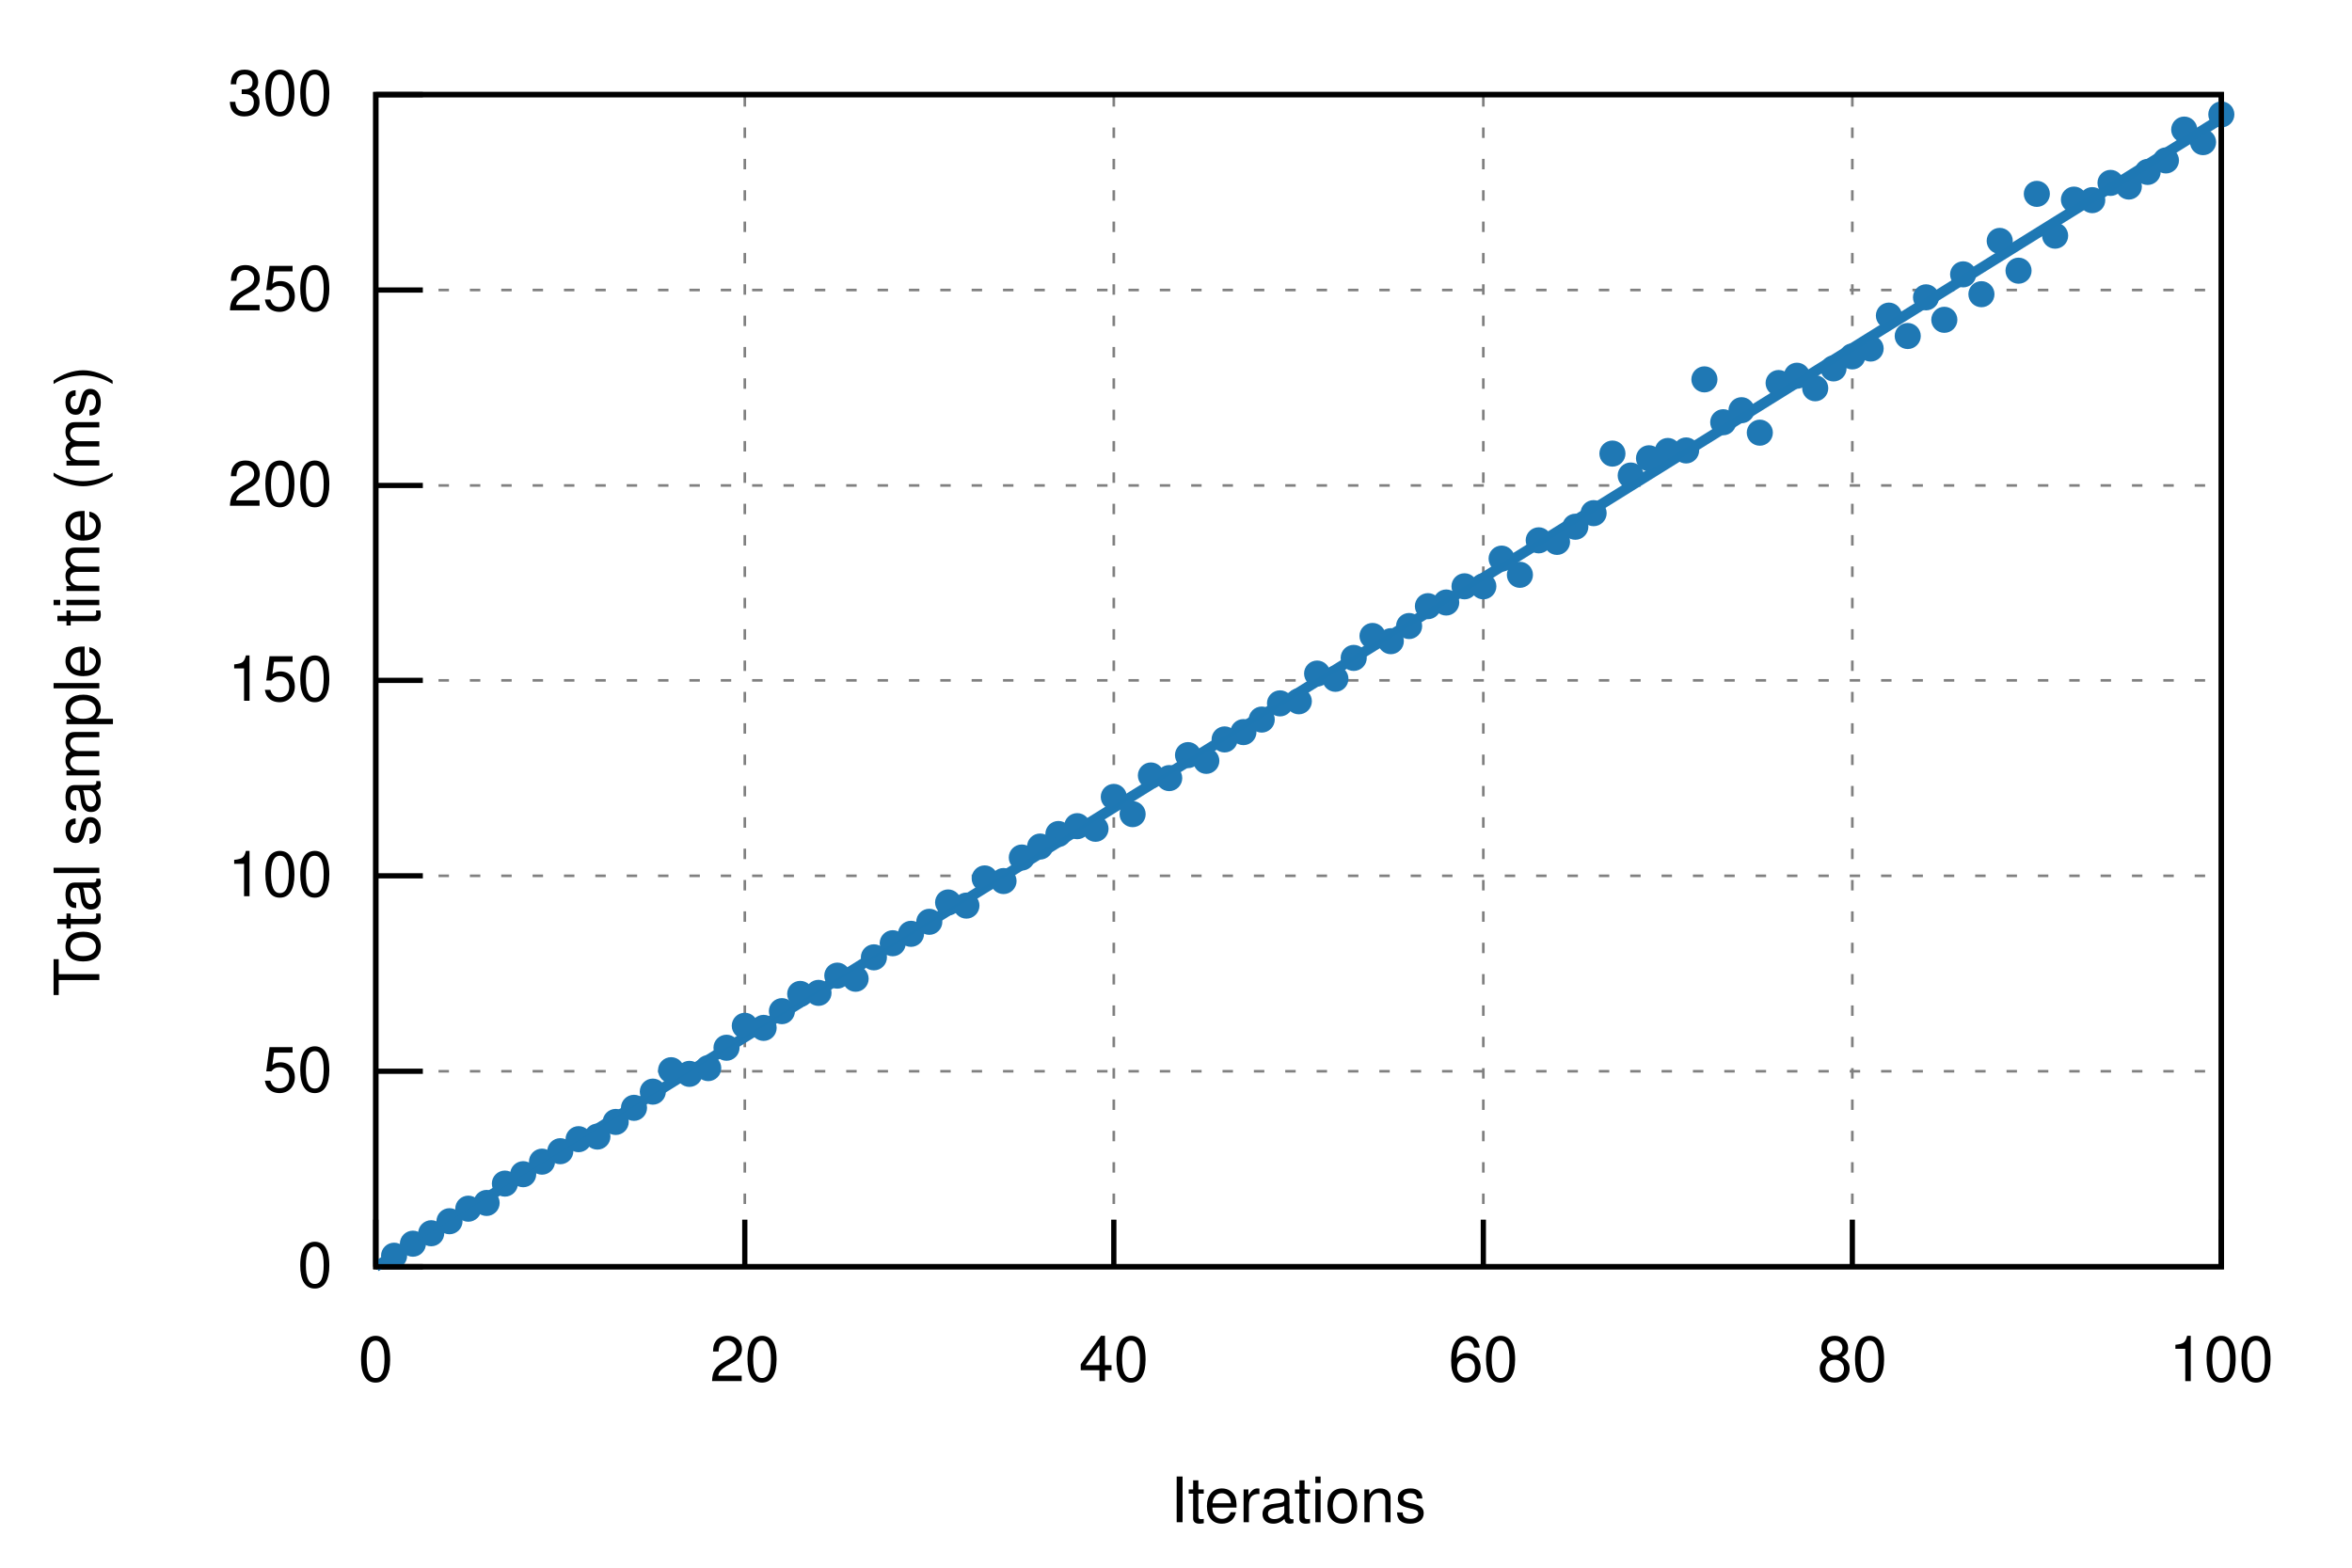
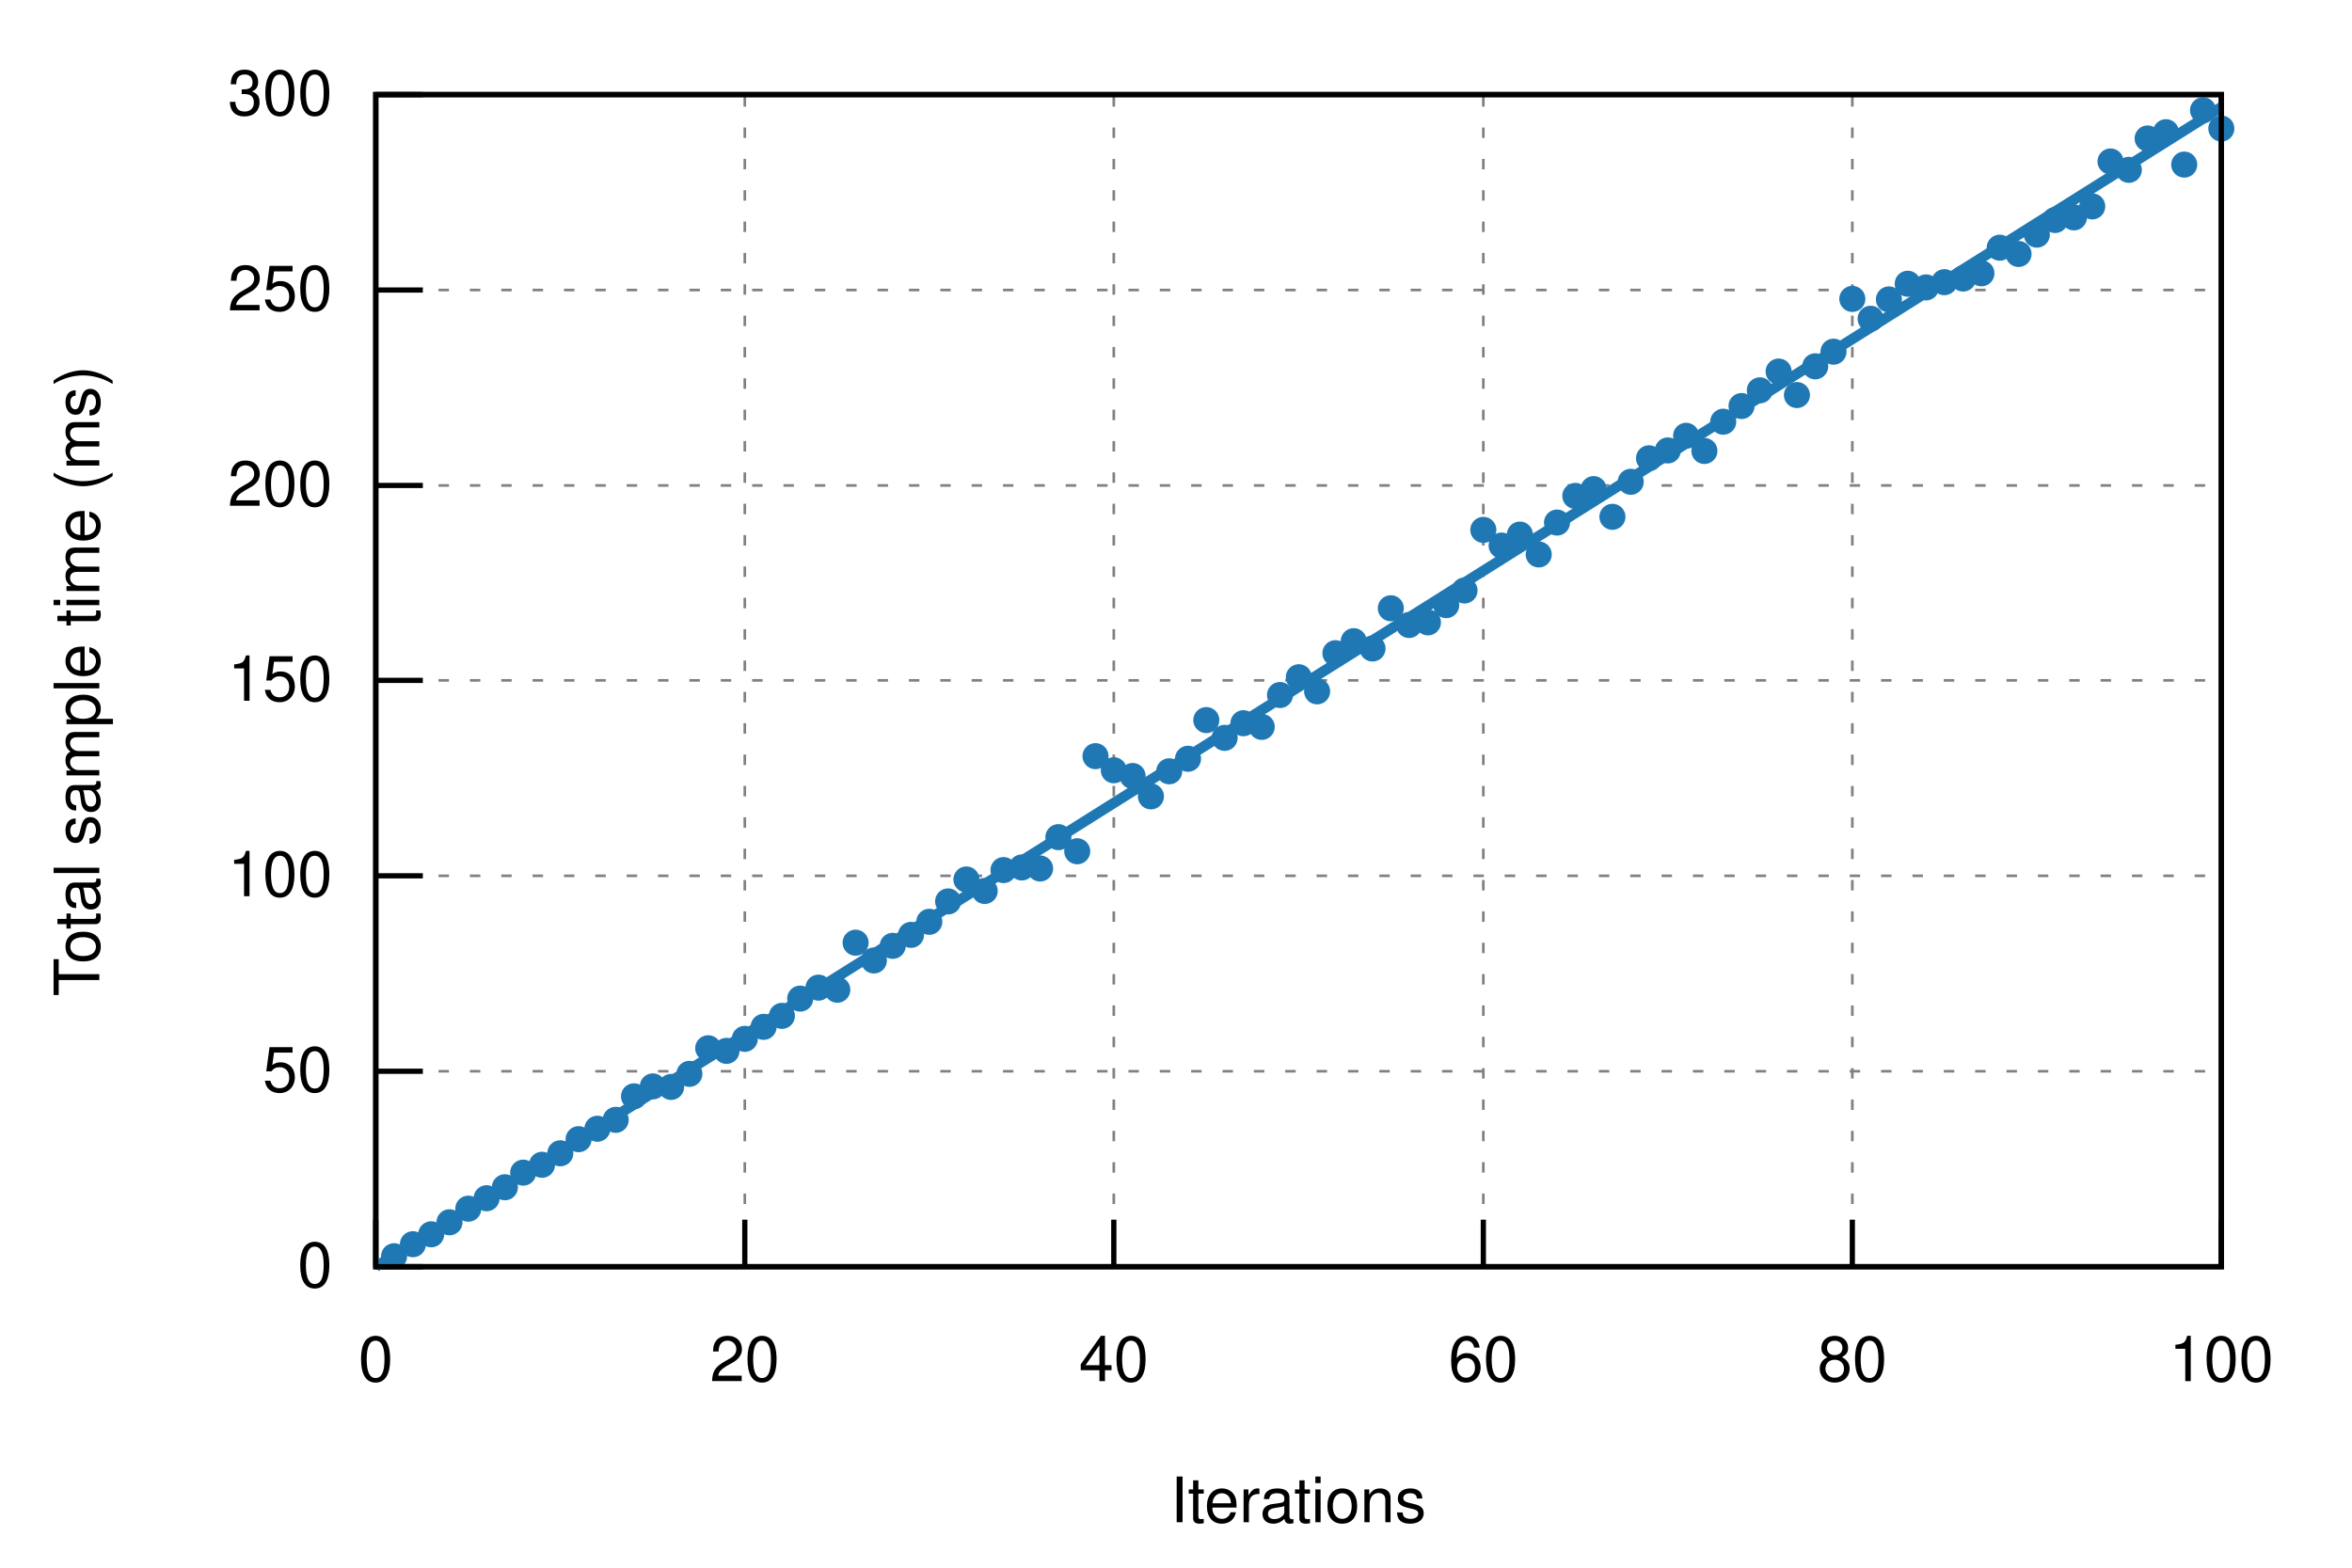
<svg xmlns="http://www.w3.org/2000/svg" xmlns:xlink="http://www.w3.org/1999/xlink" viewBox="0 0 450 300">
  <g id="gnuplot_canvas">
    <rect x="0" y="0" width="450" height="300" fill="none" />
    <defs>
      <circle id="gpDot" r="0.5" stroke-width="0.5" stroke="currentColor" />
      <path id="gpPt0" stroke-width="0.222" stroke="currentColor" d="M-1,0 h2 M0,-1 v2" />
      <path id="gpPt1" stroke-width="0.222" stroke="currentColor" d="M-1,-1 L1,1 M1,-1 L-1,1" />
      <path id="gpPt2" stroke-width="0.222" stroke="currentColor" d="M-1,0 L1,0 M0,-1 L0,1 M-1,-1 L1,1 M-1,1 L1,-1" />
      <rect id="gpPt3" stroke-width="0.222" stroke="currentColor" x="-1" y="-1" width="2" height="2" />
      <rect id="gpPt4" stroke-width="0.222" stroke="currentColor" fill="currentColor" x="-1" y="-1" width="2" height="2" />
      <circle id="gpPt5" stroke-width="0.222" stroke="currentColor" cx="0" cy="0" r="1" />
      <use xlink:href="#gpPt5" id="gpPt6" fill="currentColor" stroke="none" />
      <path id="gpPt7" stroke-width="0.222" stroke="currentColor" d="M0,-1.33 L-1.33,0.67 L1.33,0.67 z" />
      <use xlink:href="#gpPt7" id="gpPt8" fill="currentColor" stroke="none" />
      <use xlink:href="#gpPt7" id="gpPt9" stroke="currentColor" transform="rotate(180)" />
      <use xlink:href="#gpPt9" id="gpPt10" fill="currentColor" stroke="none" />
      <use xlink:href="#gpPt3" id="gpPt11" stroke="currentColor" transform="rotate(45)" />
      <use xlink:href="#gpPt11" id="gpPt12" fill="currentColor" stroke="none" />
      <path id="gpPt13" stroke-width="0.222" stroke="currentColor" d="M0,1.330 L1.265,0.411 L0.782,-1.067 L-0.782,-1.076 L-1.265,0.411 z" />
      <use xlink:href="#gpPt13" id="gpPt14" fill="currentColor" stroke="none" />
      <filter id="textbox" filterUnits="objectBoundingBox" x="0" y="0" height="1" width="1">
        <feFlood flood-color="white" flood-opacity="1" result="bgnd" />
        <feComposite in="SourceGraphic" in2="bgnd" operator="atop" />
      </filter>
      <filter id="greybox" filterUnits="objectBoundingBox" x="0" y="0" height="1" width="1">
        <feFlood flood-color="lightgrey" flood-opacity="1" result="grey" />
        <feComposite in="SourceGraphic" in2="grey" operator="atop" />
      </filter>
    </defs>
    <g fill="none" color="white" stroke="currentColor" stroke-width="1.00" stroke-linecap="butt" stroke-linejoin="miter">
</g>
    <g fill="none" color="black" stroke="currentColor" stroke-width="1.00" stroke-linecap="butt" stroke-linejoin="miter">
</g>
    <g fill="none" color="black" stroke="black" stroke-width="0.50" stroke-linecap="butt" stroke-linejoin="miter">
</g>
    <g fill="none" color="gray" stroke="currentColor" stroke-width="0.50" stroke-linecap="butt" stroke-linejoin="miter">
      <path stroke="gray" stroke-dasharray="2,4" class="gridline" d="M71.9,242.4 L425.0,242.4  " />
    </g>
    <g fill="none" color="gray" stroke="gray" stroke-width="1.00" stroke-linecap="butt" stroke-linejoin="miter">
</g>
    <g fill="none" color="black" stroke="currentColor" stroke-width="1.00" stroke-linecap="butt" stroke-linejoin="miter">
      <path stroke="black" d="M71.9,242.4 L80.9,242.4  " />
      <g transform="translate(63.6,246.3)" stroke="none" fill="black" font-family="Helvetica" font-size="12.00" text-anchor="end">
        <text>
          <tspan font-family="Helvetica"> 0</tspan>
        </text>
      </g>
    </g>
    <g fill="none" color="black" stroke="currentColor" stroke-width="1.00" stroke-linecap="butt" stroke-linejoin="miter">
</g>
    <g fill="none" color="black" stroke="black" stroke-width="0.50" stroke-linecap="butt" stroke-linejoin="miter">
</g>
    <g fill="none" color="gray" stroke="currentColor" stroke-width="0.50" stroke-linecap="butt" stroke-linejoin="miter">
      <path stroke="gray" stroke-dasharray="2,4" class="gridline" d="M71.9,205.0 L425.0,205.0  " />
    </g>
    <g fill="none" color="gray" stroke="gray" stroke-width="1.00" stroke-linecap="butt" stroke-linejoin="miter">
</g>
    <g fill="none" color="black" stroke="currentColor" stroke-width="1.00" stroke-linecap="butt" stroke-linejoin="miter">
      <path stroke="black" d="M71.9,205.0 L80.9,205.0  " />
      <g transform="translate(63.6,208.9)" stroke="none" fill="black" font-family="Helvetica" font-size="12.00" text-anchor="end">
        <text>
          <tspan font-family="Helvetica"> 50</tspan>
        </text>
      </g>
    </g>
    <g fill="none" color="black" stroke="currentColor" stroke-width="1.00" stroke-linecap="butt" stroke-linejoin="miter">
</g>
    <g fill="none" color="black" stroke="black" stroke-width="0.50" stroke-linecap="butt" stroke-linejoin="miter">
</g>
    <g fill="none" color="gray" stroke="currentColor" stroke-width="0.50" stroke-linecap="butt" stroke-linejoin="miter">
      <path stroke="gray" stroke-dasharray="2,4" class="gridline" d="M71.9,167.6 L425.0,167.6  " />
    </g>
    <g fill="none" color="gray" stroke="gray" stroke-width="1.00" stroke-linecap="butt" stroke-linejoin="miter">
</g>
    <g fill="none" color="black" stroke="currentColor" stroke-width="1.00" stroke-linecap="butt" stroke-linejoin="miter">
      <path stroke="black" d="M71.9,167.6 L80.9,167.6  " />
      <g transform="translate(63.6,171.5)" stroke="none" fill="black" font-family="Helvetica" font-size="12.00" text-anchor="end">
        <text>
          <tspan font-family="Helvetica"> 100</tspan>
        </text>
      </g>
    </g>
    <g fill="none" color="black" stroke="currentColor" stroke-width="1.00" stroke-linecap="butt" stroke-linejoin="miter">
</g>
    <g fill="none" color="black" stroke="black" stroke-width="0.50" stroke-linecap="butt" stroke-linejoin="miter">
</g>
    <g fill="none" color="gray" stroke="currentColor" stroke-width="0.50" stroke-linecap="butt" stroke-linejoin="miter">
      <path stroke="gray" stroke-dasharray="2,4" class="gridline" d="M71.9,130.2 L425.0,130.2  " />
    </g>
    <g fill="none" color="gray" stroke="gray" stroke-width="1.00" stroke-linecap="butt" stroke-linejoin="miter">
</g>
    <g fill="none" color="black" stroke="currentColor" stroke-width="1.00" stroke-linecap="butt" stroke-linejoin="miter">
      <path stroke="black" d="M71.9,130.2 L80.9,130.2  " />
      <g transform="translate(63.6,134.1)" stroke="none" fill="black" font-family="Helvetica" font-size="12.00" text-anchor="end">
        <text>
          <tspan font-family="Helvetica"> 150</tspan>
        </text>
      </g>
    </g>
    <g fill="none" color="black" stroke="currentColor" stroke-width="1.00" stroke-linecap="butt" stroke-linejoin="miter">
</g>
    <g fill="none" color="black" stroke="black" stroke-width="0.50" stroke-linecap="butt" stroke-linejoin="miter">
</g>
    <g fill="none" color="gray" stroke="currentColor" stroke-width="0.50" stroke-linecap="butt" stroke-linejoin="miter">
      <path stroke="gray" stroke-dasharray="2,4" class="gridline" d="M71.9,92.9 L425.0,92.9  " />
    </g>
    <g fill="none" color="gray" stroke="gray" stroke-width="1.00" stroke-linecap="butt" stroke-linejoin="miter">
</g>
    <g fill="none" color="black" stroke="currentColor" stroke-width="1.00" stroke-linecap="butt" stroke-linejoin="miter">
      <path stroke="black" d="M71.9,92.9 L80.9,92.9  " />
      <g transform="translate(63.6,96.8)" stroke="none" fill="black" font-family="Helvetica" font-size="12.00" text-anchor="end">
        <text>
          <tspan font-family="Helvetica"> 200</tspan>
        </text>
      </g>
    </g>
    <g fill="none" color="black" stroke="currentColor" stroke-width="1.00" stroke-linecap="butt" stroke-linejoin="miter">
</g>
    <g fill="none" color="black" stroke="black" stroke-width="0.50" stroke-linecap="butt" stroke-linejoin="miter">
</g>
    <g fill="none" color="gray" stroke="currentColor" stroke-width="0.50" stroke-linecap="butt" stroke-linejoin="miter">
      <path stroke="gray" stroke-dasharray="2,4" class="gridline" d="M71.9,55.5 L425.0,55.5  " />
    </g>
    <g fill="none" color="gray" stroke="gray" stroke-width="1.00" stroke-linecap="butt" stroke-linejoin="miter">
</g>
    <g fill="none" color="black" stroke="currentColor" stroke-width="1.00" stroke-linecap="butt" stroke-linejoin="miter">
      <path stroke="black" d="M71.9,55.5 L80.9,55.5  " />
      <g transform="translate(63.6,59.4)" stroke="none" fill="black" font-family="Helvetica" font-size="12.00" text-anchor="end">
        <text>
          <tspan font-family="Helvetica"> 250</tspan>
        </text>
      </g>
    </g>
    <g fill="none" color="black" stroke="currentColor" stroke-width="1.00" stroke-linecap="butt" stroke-linejoin="miter">
</g>
    <g fill="none" color="black" stroke="black" stroke-width="0.50" stroke-linecap="butt" stroke-linejoin="miter">
</g>
    <g fill="none" color="gray" stroke="currentColor" stroke-width="0.50" stroke-linecap="butt" stroke-linejoin="miter">
      <path stroke="gray" stroke-dasharray="2,4" class="gridline" d="M71.9,18.1 L425.0,18.1  " />
    </g>
    <g fill="none" color="gray" stroke="gray" stroke-width="1.00" stroke-linecap="butt" stroke-linejoin="miter">
</g>
    <g fill="none" color="black" stroke="currentColor" stroke-width="1.00" stroke-linecap="butt" stroke-linejoin="miter">
      <path stroke="black" d="M71.9,18.1 L80.9,18.1  " />
      <g transform="translate(63.6,22.0)" stroke="none" fill="black" font-family="Helvetica" font-size="12.00" text-anchor="end">
        <text>
          <tspan font-family="Helvetica"> 300</tspan>
        </text>
      </g>
    </g>
    <g fill="none" color="black" stroke="currentColor" stroke-width="1.00" stroke-linecap="butt" stroke-linejoin="miter">
</g>
    <g fill="none" color="black" stroke="black" stroke-width="0.50" stroke-linecap="butt" stroke-linejoin="miter">
</g>
    <g fill="none" color="gray" stroke="currentColor" stroke-width="0.50" stroke-linecap="butt" stroke-linejoin="miter">
      <path stroke="gray" stroke-dasharray="2,4" class="gridline" d="M71.9,242.4 L71.9,18.1  " />
    </g>
    <g fill="none" color="gray" stroke="gray" stroke-width="1.00" stroke-linecap="butt" stroke-linejoin="miter">
</g>
    <g fill="none" color="black" stroke="currentColor" stroke-width="1.00" stroke-linecap="butt" stroke-linejoin="miter">
      <path stroke="black" d="M71.9,242.4 L71.9,233.4  " />
      <g transform="translate(71.9,264.3)" stroke="none" fill="black" font-family="Helvetica" font-size="12.00" text-anchor="middle">
        <text>
          <tspan font-family="Helvetica"> 0</tspan>
        </text>
      </g>
    </g>
    <g fill="none" color="black" stroke="currentColor" stroke-width="1.00" stroke-linecap="butt" stroke-linejoin="miter">
</g>
    <g fill="none" color="black" stroke="black" stroke-width="0.50" stroke-linecap="butt" stroke-linejoin="miter">
</g>
    <g fill="none" color="gray" stroke="currentColor" stroke-width="0.50" stroke-linecap="butt" stroke-linejoin="miter">
      <path stroke="gray" stroke-dasharray="2,4" class="gridline" d="M142.5,242.4 L142.5,18.1  " />
    </g>
    <g fill="none" color="gray" stroke="gray" stroke-width="1.00" stroke-linecap="butt" stroke-linejoin="miter">
</g>
    <g fill="none" color="black" stroke="currentColor" stroke-width="1.00" stroke-linecap="butt" stroke-linejoin="miter">
      <path stroke="black" d="M142.5,242.4 L142.5,233.4  " />
      <g transform="translate(142.5,264.3)" stroke="none" fill="black" font-family="Helvetica" font-size="12.00" text-anchor="middle">
        <text>
          <tspan font-family="Helvetica"> 20</tspan>
        </text>
      </g>
    </g>
    <g fill="none" color="black" stroke="currentColor" stroke-width="1.00" stroke-linecap="butt" stroke-linejoin="miter">
</g>
    <g fill="none" color="black" stroke="black" stroke-width="0.50" stroke-linecap="butt" stroke-linejoin="miter">
</g>
    <g fill="none" color="gray" stroke="currentColor" stroke-width="0.50" stroke-linecap="butt" stroke-linejoin="miter">
      <path stroke="gray" stroke-dasharray="2,4" class="gridline" d="M213.1,242.4 L213.1,18.1  " />
    </g>
    <g fill="none" color="gray" stroke="gray" stroke-width="1.00" stroke-linecap="butt" stroke-linejoin="miter">
</g>
    <g fill="none" color="black" stroke="currentColor" stroke-width="1.00" stroke-linecap="butt" stroke-linejoin="miter">
      <path stroke="black" d="M213.1,242.4 L213.1,233.4  " />
      <g transform="translate(213.1,264.3)" stroke="none" fill="black" font-family="Helvetica" font-size="12.00" text-anchor="middle">
        <text>
          <tspan font-family="Helvetica"> 40</tspan>
        </text>
      </g>
    </g>
    <g fill="none" color="black" stroke="currentColor" stroke-width="1.00" stroke-linecap="butt" stroke-linejoin="miter">
</g>
    <g fill="none" color="black" stroke="black" stroke-width="0.50" stroke-linecap="butt" stroke-linejoin="miter">
</g>
    <g fill="none" color="gray" stroke="currentColor" stroke-width="0.50" stroke-linecap="butt" stroke-linejoin="miter">
      <path stroke="gray" stroke-dasharray="2,4" class="gridline" d="M283.8,242.4 L283.8,18.1  " />
    </g>
    <g fill="none" color="gray" stroke="gray" stroke-width="1.00" stroke-linecap="butt" stroke-linejoin="miter">
</g>
    <g fill="none" color="black" stroke="currentColor" stroke-width="1.00" stroke-linecap="butt" stroke-linejoin="miter">
      <path stroke="black" d="M283.8,242.4 L283.8,233.4  " />
      <g transform="translate(283.8,264.3)" stroke="none" fill="black" font-family="Helvetica" font-size="12.00" text-anchor="middle">
        <text>
          <tspan font-family="Helvetica"> 60</tspan>
        </text>
      </g>
    </g>
    <g fill="none" color="black" stroke="currentColor" stroke-width="1.00" stroke-linecap="butt" stroke-linejoin="miter">
</g>
    <g fill="none" color="black" stroke="black" stroke-width="0.50" stroke-linecap="butt" stroke-linejoin="miter">
</g>
    <g fill="none" color="gray" stroke="currentColor" stroke-width="0.50" stroke-linecap="butt" stroke-linejoin="miter">
      <path stroke="gray" stroke-dasharray="2,4" class="gridline" d="M354.4,242.4 L354.4,18.1  " />
    </g>
    <g fill="none" color="gray" stroke="gray" stroke-width="1.00" stroke-linecap="butt" stroke-linejoin="miter">
</g>
    <g fill="none" color="black" stroke="currentColor" stroke-width="1.00" stroke-linecap="butt" stroke-linejoin="miter">
      <path stroke="black" d="M354.4,242.4 L354.4,233.4  " />
      <g transform="translate(354.4,264.3)" stroke="none" fill="black" font-family="Helvetica" font-size="12.00" text-anchor="middle">
        <text>
          <tspan font-family="Helvetica"> 80</tspan>
        </text>
      </g>
    </g>
    <g fill="none" color="black" stroke="currentColor" stroke-width="1.00" stroke-linecap="butt" stroke-linejoin="miter">
</g>
    <g fill="none" color="black" stroke="black" stroke-width="0.50" stroke-linecap="butt" stroke-linejoin="miter">
</g>
    <g fill="none" color="gray" stroke="currentColor" stroke-width="0.50" stroke-linecap="butt" stroke-linejoin="miter">
      <path stroke="gray" stroke-dasharray="2,4" class="gridline" d="M425.0,242.4 L425.0,18.1  " />
    </g>
    <g fill="none" color="gray" stroke="gray" stroke-width="1.00" stroke-linecap="butt" stroke-linejoin="miter">
</g>
    <g fill="none" color="black" stroke="currentColor" stroke-width="1.00" stroke-linecap="butt" stroke-linejoin="miter">
      <path stroke="black" d="M425.0,242.4 L425.0,233.4  " />
      <g transform="translate(425.0,264.3)" stroke="none" fill="black" font-family="Helvetica" font-size="12.00" text-anchor="middle">
        <text>
          <tspan font-family="Helvetica"> 100</tspan>
        </text>
      </g>
    </g>
    <g fill="none" color="black" stroke="currentColor" stroke-width="1.00" stroke-linecap="butt" stroke-linejoin="miter">
</g>
    <g fill="none" color="black" stroke="currentColor" stroke-width="1.00" stroke-linecap="butt" stroke-linejoin="miter">
      <path stroke="black" d="M71.9,18.1 L71.9,242.4 L425.0,242.4 L425.0,18.1 L71.9,18.1 Z  " />
    </g>
    <g fill="none" color="black" stroke="currentColor" stroke-width="1.00" stroke-linecap="butt" stroke-linejoin="miter">
      <g transform="translate(19.0,130.3) rotate(270)" stroke="none" fill="black" font-family="Helvetica" font-size="12.00" text-anchor="middle">
        <text>
          <tspan font-family="Helvetica">Total sample time (ms)</tspan>
        </text>
      </g>
    </g>
    <g fill="none" color="black" stroke="currentColor" stroke-width="1.00" stroke-linecap="butt" stroke-linejoin="miter">
      <g transform="translate(248.4,291.3)" stroke="none" fill="black" font-family="Helvetica" font-size="12.00" text-anchor="middle">
        <text>
          <tspan font-family="Helvetica">Iterations</tspan>
        </text>
      </g>
    </g>
    <g fill="none" color="black" stroke="currentColor" stroke-width="1.00" stroke-linecap="butt" stroke-linejoin="miter">
</g>
    <g id="gnuplot_plot_1">
      <g fill="none" color="black" stroke="currentColor" stroke-width="1.00" stroke-linecap="butt" stroke-linejoin="miter">
-         <use xlink:href="#gpPt6" transform="translate(75.4,240.3) scale(2.25)" color="rgb( 31, 120, 180)" />
-         <use xlink:href="#gpPt6" transform="translate(79.0,238.0) scale(2.25)" color="rgb( 31, 120, 180)" />
-         <use xlink:href="#gpPt6" transform="translate(82.5,236.0) scale(2.25)" color="rgb( 31, 120, 180)" />
-         <use xlink:href="#gpPt6" transform="translate(86.0,233.7) scale(2.25)" color="rgb( 31, 120, 180)" />
+         <use xlink:href="#gpPt6" transform="translate(75.4,240.4) scale(2.25)" color="rgb( 31, 120, 180)" />
+         <use xlink:href="#gpPt6" transform="translate(79.0,238.1) scale(2.25)" color="rgb( 31, 120, 180)" />
+         <use xlink:href="#gpPt6" transform="translate(82.5,236.2) scale(2.25)" color="rgb( 31, 120, 180)" />
+         <use xlink:href="#gpPt6" transform="translate(86.0,233.9) scale(2.25)" color="rgb( 31, 120, 180)" />
        <use xlink:href="#gpPt6" transform="translate(89.6,231.3) scale(2.25)" color="rgb( 31, 120, 180)" />
-         <use xlink:href="#gpPt6" transform="translate(93.1,230.2) scale(2.25)" color="rgb( 31, 120, 180)" />
-         <use xlink:href="#gpPt6" transform="translate(96.6,226.5) scale(2.25)" color="rgb( 31, 120, 180)" />
-         <use xlink:href="#gpPt6" transform="translate(100.1,224.7) scale(2.25)" color="rgb( 31, 120, 180)" />
-         <use xlink:href="#gpPt6" transform="translate(103.7,222.3) scale(2.25)" color="rgb( 31, 120, 180)" />
-         <use xlink:href="#gpPt6" transform="translate(107.2,220.3) scale(2.25)" color="rgb( 31, 120, 180)" />
+         <use xlink:href="#gpPt6" transform="translate(93.1,229.3) scale(2.25)" color="rgb( 31, 120, 180)" />
+         <use xlink:href="#gpPt6" transform="translate(96.6,227.2) scale(2.25)" color="rgb( 31, 120, 180)" />
+         <use xlink:href="#gpPt6" transform="translate(100.1,224.4) scale(2.25)" color="rgb( 31, 120, 180)" />
+         <use xlink:href="#gpPt6" transform="translate(103.7,222.9) scale(2.25)" color="rgb( 31, 120, 180)" />
+         <use xlink:href="#gpPt6" transform="translate(107.2,220.7) scale(2.25)" color="rgb( 31, 120, 180)" />
        <use xlink:href="#gpPt6" transform="translate(110.7,218.0) scale(2.25)" color="rgb( 31, 120, 180)" />
-         <use xlink:href="#gpPt6" transform="translate(114.3,217.5) scale(2.25)" color="rgb( 31, 120, 180)" />
-         <use xlink:href="#gpPt6" transform="translate(117.8,214.7) scale(2.25)" color="rgb( 31, 120, 180)" />
-         <use xlink:href="#gpPt6" transform="translate(121.3,212.0) scale(2.25)" color="rgb( 31, 120, 180)" />
-         <use xlink:href="#gpPt6" transform="translate(124.9,208.9) scale(2.25)" color="rgb( 31, 120, 180)" />
-         <use xlink:href="#gpPt6" transform="translate(128.4,204.8) scale(2.25)" color="rgb( 31, 120, 180)" />
+         <use xlink:href="#gpPt6" transform="translate(114.3,216.0) scale(2.25)" color="rgb( 31, 120, 180)" />
+         <use xlink:href="#gpPt6" transform="translate(117.8,214.3) scale(2.25)" color="rgb( 31, 120, 180)" />
+         <use xlink:href="#gpPt6" transform="translate(121.3,209.8) scale(2.25)" color="rgb( 31, 120, 180)" />
+         <use xlink:href="#gpPt6" transform="translate(124.9,207.9) scale(2.25)" color="rgb( 31, 120, 180)" />
+         <use xlink:href="#gpPt6" transform="translate(128.4,208.0) scale(2.25)" color="rgb( 31, 120, 180)" />
        <use xlink:href="#gpPt6" transform="translate(131.9,205.5) scale(2.25)" color="rgb( 31, 120, 180)" />
-         <use xlink:href="#gpPt6" transform="translate(135.5,204.4) scale(2.25)" color="rgb( 31, 120, 180)" />
-         <use xlink:href="#gpPt6" transform="translate(139.0,200.5) scale(2.25)" color="rgb( 31, 120, 180)" />
-         <use xlink:href="#gpPt6" transform="translate(142.5,196.3) scale(2.25)" color="rgb( 31, 120, 180)" />
-         <use xlink:href="#gpPt6" transform="translate(146.1,196.7) scale(2.25)" color="rgb( 31, 120, 180)" />
-         <use xlink:href="#gpPt6" transform="translate(149.6,193.5) scale(2.25)" color="rgb( 31, 120, 180)" />
-         <use xlink:href="#gpPt6" transform="translate(153.1,190.2) scale(2.25)" color="rgb( 31, 120, 180)" />
-         <use xlink:href="#gpPt6" transform="translate(156.6,190.0) scale(2.25)" color="rgb( 31, 120, 180)" />
-         <use xlink:href="#gpPt6" transform="translate(160.2,186.7) scale(2.25)" color="rgb( 31, 120, 180)" />
-         <use xlink:href="#gpPt6" transform="translate(163.7,187.3) scale(2.25)" color="rgb( 31, 120, 180)" />
-         <use xlink:href="#gpPt6" transform="translate(167.2,183.2) scale(2.25)" color="rgb( 31, 120, 180)" />
-         <use xlink:href="#gpPt6" transform="translate(170.8,180.5) scale(2.25)" color="rgb( 31, 120, 180)" />
-         <use xlink:href="#gpPt6" transform="translate(174.3,178.7) scale(2.25)" color="rgb( 31, 120, 180)" />
+         <use xlink:href="#gpPt6" transform="translate(135.5,200.6) scale(2.25)" color="rgb( 31, 120, 180)" />
+         <use xlink:href="#gpPt6" transform="translate(139.0,201.1) scale(2.25)" color="rgb( 31, 120, 180)" />
+         <use xlink:href="#gpPt6" transform="translate(142.5,198.8) scale(2.25)" color="rgb( 31, 120, 180)" />
+         <use xlink:href="#gpPt6" transform="translate(146.1,196.5) scale(2.25)" color="rgb( 31, 120, 180)" />
+         <use xlink:href="#gpPt6" transform="translate(149.6,194.4) scale(2.25)" color="rgb( 31, 120, 180)" />
+         <use xlink:href="#gpPt6" transform="translate(153.1,191.1) scale(2.25)" color="rgb( 31, 120, 180)" />
+         <use xlink:href="#gpPt6" transform="translate(156.6,189.0) scale(2.25)" color="rgb( 31, 120, 180)" />
+         <use xlink:href="#gpPt6" transform="translate(160.2,189.4) scale(2.25)" color="rgb( 31, 120, 180)" />
+         <use xlink:href="#gpPt6" transform="translate(163.7,180.4) scale(2.25)" color="rgb( 31, 120, 180)" />
+         <use xlink:href="#gpPt6" transform="translate(167.2,183.8) scale(2.25)" color="rgb( 31, 120, 180)" />
+         <use xlink:href="#gpPt6" transform="translate(170.8,181.0) scale(2.25)" color="rgb( 31, 120, 180)" />
+         <use xlink:href="#gpPt6" transform="translate(174.3,178.9) scale(2.25)" color="rgb( 31, 120, 180)" />
        <use xlink:href="#gpPt6" transform="translate(177.8,176.4) scale(2.25)" color="rgb( 31, 120, 180)" />
-         <use xlink:href="#gpPt6" transform="translate(181.4,172.7) scale(2.25)" color="rgb( 31, 120, 180)" />
-         <use xlink:href="#gpPt6" transform="translate(184.9,173.3) scale(2.25)" color="rgb( 31, 120, 180)" />
-         <use xlink:href="#gpPt6" transform="translate(188.4,168.1) scale(2.25)" color="rgb( 31, 120, 180)" />
-         <use xlink:href="#gpPt6" transform="translate(192.0,168.6) scale(2.25)" color="rgb( 31, 120, 180)" />
-         <use xlink:href="#gpPt6" transform="translate(195.5,164.1) scale(2.25)" color="rgb( 31, 120, 180)" />
-         <use xlink:href="#gpPt6" transform="translate(199.0,162.0) scale(2.25)" color="rgb( 31, 120, 180)" />
-         <use xlink:href="#gpPt6" transform="translate(202.5,159.6) scale(2.25)" color="rgb( 31, 120, 180)" />
-         <use xlink:href="#gpPt6" transform="translate(206.1,158.1) scale(2.25)" color="rgb( 31, 120, 180)" />
-         <use xlink:href="#gpPt6" transform="translate(209.6,158.6) scale(2.25)" color="rgb( 31, 120, 180)" />
-         <use xlink:href="#gpPt6" transform="translate(213.1,152.5) scale(2.25)" color="rgb( 31, 120, 180)" />
-         <use xlink:href="#gpPt6" transform="translate(216.7,155.8) scale(2.25)" color="rgb( 31, 120, 180)" />
-         <use xlink:href="#gpPt6" transform="translate(220.2,148.4) scale(2.25)" color="rgb( 31, 120, 180)" />
-         <use xlink:href="#gpPt6" transform="translate(223.7,148.9) scale(2.25)" color="rgb( 31, 120, 180)" />
-         <use xlink:href="#gpPt6" transform="translate(227.3,144.5) scale(2.25)" color="rgb( 31, 120, 180)" />
-         <use xlink:href="#gpPt6" transform="translate(230.8,145.6) scale(2.25)" color="rgb( 31, 120, 180)" />
-         <use xlink:href="#gpPt6" transform="translate(234.3,141.5) scale(2.25)" color="rgb( 31, 120, 180)" />
-         <use xlink:href="#gpPt6" transform="translate(237.9,140.1) scale(2.25)" color="rgb( 31, 120, 180)" />
-         <use xlink:href="#gpPt6" transform="translate(241.4,137.7) scale(2.25)" color="rgb( 31, 120, 180)" />
-         <use xlink:href="#gpPt6" transform="translate(244.9,134.6) scale(2.25)" color="rgb( 31, 120, 180)" />
-         <use xlink:href="#gpPt6" transform="translate(248.5,134.2) scale(2.25)" color="rgb( 31, 120, 180)" />
-         <use xlink:href="#gpPt6" transform="translate(252.0,128.9) scale(2.25)" color="rgb( 31, 120, 180)" />
-         <use xlink:href="#gpPt6" transform="translate(255.5,129.9) scale(2.25)" color="rgb( 31, 120, 180)" />
-         <use xlink:href="#gpPt6" transform="translate(259.0,125.9) scale(2.25)" color="rgb( 31, 120, 180)" />
-         <use xlink:href="#gpPt6" transform="translate(262.6,121.7) scale(2.25)" color="rgb( 31, 120, 180)" />
-         <use xlink:href="#gpPt6" transform="translate(266.1,122.7) scale(2.25)" color="rgb( 31, 120, 180)" />
-         <use xlink:href="#gpPt6" transform="translate(269.6,119.8) scale(2.25)" color="rgb( 31, 120, 180)" />
-         <use xlink:href="#gpPt6" transform="translate(273.2,116.0) scale(2.25)" color="rgb( 31, 120, 180)" />
-         <use xlink:href="#gpPt6" transform="translate(276.7,115.3) scale(2.25)" color="rgb( 31, 120, 180)" />
-         <use xlink:href="#gpPt6" transform="translate(280.2,112.2) scale(2.25)" color="rgb( 31, 120, 180)" />
-         <use xlink:href="#gpPt6" transform="translate(283.8,112.2) scale(2.25)" color="rgb( 31, 120, 180)" />
-         <use xlink:href="#gpPt6" transform="translate(287.3,106.9) scale(2.25)" color="rgb( 31, 120, 180)" />
-         <use xlink:href="#gpPt6" transform="translate(290.8,110.0) scale(2.25)" color="rgb( 31, 120, 180)" />
-         <use xlink:href="#gpPt6" transform="translate(294.4,103.4) scale(2.25)" color="rgb( 31, 120, 180)" />
-         <use xlink:href="#gpPt6" transform="translate(297.9,103.7) scale(2.25)" color="rgb( 31, 120, 180)" />
-         <use xlink:href="#gpPt6" transform="translate(301.4,100.8) scale(2.25)" color="rgb( 31, 120, 180)" />
-         <use xlink:href="#gpPt6" transform="translate(304.9,98.2) scale(2.25)" color="rgb( 31, 120, 180)" />
-         <use xlink:href="#gpPt6" transform="translate(308.5,86.8) scale(2.25)" color="rgb( 31, 120, 180)" />
-         <use xlink:href="#gpPt6" transform="translate(312.0,91.0) scale(2.25)" color="rgb( 31, 120, 180)" />
+         <use xlink:href="#gpPt6" transform="translate(181.4,172.5) scale(2.25)" color="rgb( 31, 120, 180)" />
+         <use xlink:href="#gpPt6" transform="translate(184.9,168.3) scale(2.25)" color="rgb( 31, 120, 180)" />
+         <use xlink:href="#gpPt6" transform="translate(188.4,170.5) scale(2.25)" color="rgb( 31, 120, 180)" />
+         <use xlink:href="#gpPt6" transform="translate(192.0,166.5) scale(2.25)" color="rgb( 31, 120, 180)" />
+         <use xlink:href="#gpPt6" transform="translate(195.5,166.0) scale(2.25)" color="rgb( 31, 120, 180)" />
+         <use xlink:href="#gpPt6" transform="translate(199.0,166.2) scale(2.25)" color="rgb( 31, 120, 180)" />
+         <use xlink:href="#gpPt6" transform="translate(202.5,160.2) scale(2.25)" color="rgb( 31, 120, 180)" />
+         <use xlink:href="#gpPt6" transform="translate(206.1,162.9) scale(2.25)" color="rgb( 31, 120, 180)" />
+         <use xlink:href="#gpPt6" transform="translate(209.6,144.7) scale(2.25)" color="rgb( 31, 120, 180)" />
+         <use xlink:href="#gpPt6" transform="translate(213.1,147.4) scale(2.25)" color="rgb( 31, 120, 180)" />
+         <use xlink:href="#gpPt6" transform="translate(216.7,148.5) scale(2.25)" color="rgb( 31, 120, 180)" />
+         <use xlink:href="#gpPt6" transform="translate(220.2,152.4) scale(2.25)" color="rgb( 31, 120, 180)" />
+         <use xlink:href="#gpPt6" transform="translate(223.7,147.6) scale(2.25)" color="rgb( 31, 120, 180)" />
+         <use xlink:href="#gpPt6" transform="translate(227.3,145.2) scale(2.25)" color="rgb( 31, 120, 180)" />
+         <use xlink:href="#gpPt6" transform="translate(230.8,137.8) scale(2.25)" color="rgb( 31, 120, 180)" />
+         <use xlink:href="#gpPt6" transform="translate(234.3,141.2) scale(2.25)" color="rgb( 31, 120, 180)" />
+         <use xlink:href="#gpPt6" transform="translate(237.9,138.4) scale(2.25)" color="rgb( 31, 120, 180)" />
+         <use xlink:href="#gpPt6" transform="translate(241.4,139.1) scale(2.25)" color="rgb( 31, 120, 180)" />
+         <use xlink:href="#gpPt6" transform="translate(244.9,133.0) scale(2.25)" color="rgb( 31, 120, 180)" />
+         <use xlink:href="#gpPt6" transform="translate(248.5,129.6) scale(2.25)" color="rgb( 31, 120, 180)" />
+         <use xlink:href="#gpPt6" transform="translate(252.0,132.3) scale(2.25)" color="rgb( 31, 120, 180)" />
+         <use xlink:href="#gpPt6" transform="translate(255.5,125.0) scale(2.25)" color="rgb( 31, 120, 180)" />
+         <use xlink:href="#gpPt6" transform="translate(259.0,122.7) scale(2.25)" color="rgb( 31, 120, 180)" />
+         <use xlink:href="#gpPt6" transform="translate(262.6,124.1) scale(2.25)" color="rgb( 31, 120, 180)" />
+         <use xlink:href="#gpPt6" transform="translate(266.1,116.4) scale(2.25)" color="rgb( 31, 120, 180)" />
+         <use xlink:href="#gpPt6" transform="translate(269.6,119.6) scale(2.25)" color="rgb( 31, 120, 180)" />
+         <use xlink:href="#gpPt6" transform="translate(273.2,119.1) scale(2.25)" color="rgb( 31, 120, 180)" />
+         <use xlink:href="#gpPt6" transform="translate(276.7,115.8) scale(2.25)" color="rgb( 31, 120, 180)" />
+         <use xlink:href="#gpPt6" transform="translate(280.2,113.0) scale(2.25)" color="rgb( 31, 120, 180)" />
+         <use xlink:href="#gpPt6" transform="translate(283.8,101.4) scale(2.25)" color="rgb( 31, 120, 180)" />
+         <use xlink:href="#gpPt6" transform="translate(287.3,104.4) scale(2.25)" color="rgb( 31, 120, 180)" />
+         <use xlink:href="#gpPt6" transform="translate(290.8,102.3) scale(2.25)" color="rgb( 31, 120, 180)" />
+         <use xlink:href="#gpPt6" transform="translate(294.4,106.1) scale(2.25)" color="rgb( 31, 120, 180)" />
+         <use xlink:href="#gpPt6" transform="translate(297.9,100.0) scale(2.25)" color="rgb( 31, 120, 180)" />
+         <use xlink:href="#gpPt6" transform="translate(301.4,94.9) scale(2.25)" color="rgb( 31, 120, 180)" />
+         <use xlink:href="#gpPt6" transform="translate(304.9,93.6) scale(2.25)" color="rgb( 31, 120, 180)" />
+         <use xlink:href="#gpPt6" transform="translate(308.5,98.9) scale(2.25)" color="rgb( 31, 120, 180)" />
+         <use xlink:href="#gpPt6" transform="translate(312.0,92.2) scale(2.25)" color="rgb( 31, 120, 180)" />
        <use xlink:href="#gpPt6" transform="translate(315.5,87.7) scale(2.25)" color="rgb( 31, 120, 180)" />
-         <use xlink:href="#gpPt6" transform="translate(319.1,86.3) scale(2.25)" color="rgb( 31, 120, 180)" />
-         <use xlink:href="#gpPt6" transform="translate(322.6,86.2) scale(2.25)" color="rgb( 31, 120, 180)" />
-         <use xlink:href="#gpPt6" transform="translate(326.1,72.6) scale(2.25)" color="rgb( 31, 120, 180)" />
-         <use xlink:href="#gpPt6" transform="translate(329.7,80.8) scale(2.25)" color="rgb( 31, 120, 180)" />
-         <use xlink:href="#gpPt6" transform="translate(333.2,78.5) scale(2.25)" color="rgb( 31, 120, 180)" />
-         <use xlink:href="#gpPt6" transform="translate(336.7,82.8) scale(2.25)" color="rgb( 31, 120, 180)" />
-         <use xlink:href="#gpPt6" transform="translate(340.3,73.3) scale(2.25)" color="rgb( 31, 120, 180)" />
-         <use xlink:href="#gpPt6" transform="translate(343.8,71.9) scale(2.25)" color="rgb( 31, 120, 180)" />
-         <use xlink:href="#gpPt6" transform="translate(347.3,74.3) scale(2.25)" color="rgb( 31, 120, 180)" />
-         <use xlink:href="#gpPt6" transform="translate(350.8,70.5) scale(2.25)" color="rgb( 31, 120, 180)" />
-         <use xlink:href="#gpPt6" transform="translate(354.4,68.2) scale(2.25)" color="rgb( 31, 120, 180)" />
-         <use xlink:href="#gpPt6" transform="translate(357.9,66.7) scale(2.25)" color="rgb( 31, 120, 180)" />
-         <use xlink:href="#gpPt6" transform="translate(361.4,60.4) scale(2.25)" color="rgb( 31, 120, 180)" />
-         <use xlink:href="#gpPt6" transform="translate(365.0,64.3) scale(2.25)" color="rgb( 31, 120, 180)" />
-         <use xlink:href="#gpPt6" transform="translate(368.5,56.9) scale(2.25)" color="rgb( 31, 120, 180)" />
-         <use xlink:href="#gpPt6" transform="translate(372.0,61.2) scale(2.25)" color="rgb( 31, 120, 180)" />
-         <use xlink:href="#gpPt6" transform="translate(375.6,52.5) scale(2.25)" color="rgb( 31, 120, 180)" />
-         <use xlink:href="#gpPt6" transform="translate(379.1,56.3) scale(2.25)" color="rgb( 31, 120, 180)" />
-         <use xlink:href="#gpPt6" transform="translate(382.6,46.1) scale(2.25)" color="rgb( 31, 120, 180)" />
-         <use xlink:href="#gpPt6" transform="translate(386.2,51.8) scale(2.25)" color="rgb( 31, 120, 180)" />
-         <use xlink:href="#gpPt6" transform="translate(389.7,37.1) scale(2.25)" color="rgb( 31, 120, 180)" />
-         <use xlink:href="#gpPt6" transform="translate(393.2,45.1) scale(2.25)" color="rgb( 31, 120, 180)" />
-         <use xlink:href="#gpPt6" transform="translate(396.8,38.2) scale(2.25)" color="rgb( 31, 120, 180)" />
-         <use xlink:href="#gpPt6" transform="translate(400.3,38.3) scale(2.25)" color="rgb( 31, 120, 180)" />
-         <use xlink:href="#gpPt6" transform="translate(403.8,35.0) scale(2.25)" color="rgb( 31, 120, 180)" />
-         <use xlink:href="#gpPt6" transform="translate(407.3,35.7) scale(2.25)" color="rgb( 31, 120, 180)" />
-         <use xlink:href="#gpPt6" transform="translate(410.9,32.9) scale(2.25)" color="rgb( 31, 120, 180)" />
-         <use xlink:href="#gpPt6" transform="translate(414.4,30.7) scale(2.25)" color="rgb( 31, 120, 180)" />
-         <use xlink:href="#gpPt6" transform="translate(417.9,24.8) scale(2.25)" color="rgb( 31, 120, 180)" />
-         <use xlink:href="#gpPt6" transform="translate(421.5,27.2) scale(2.25)" color="rgb( 31, 120, 180)" />
-         <use xlink:href="#gpPt6" transform="translate(425.0,21.9) scale(2.25)" color="rgb( 31, 120, 180)" />
+         <use xlink:href="#gpPt6" transform="translate(319.1,86.2) scale(2.25)" color="rgb( 31, 120, 180)" />
+         <use xlink:href="#gpPt6" transform="translate(322.6,83.4) scale(2.25)" color="rgb( 31, 120, 180)" />
+         <use xlink:href="#gpPt6" transform="translate(326.1,86.3) scale(2.25)" color="rgb( 31, 120, 180)" />
+         <use xlink:href="#gpPt6" transform="translate(329.7,80.7) scale(2.25)" color="rgb( 31, 120, 180)" />
+         <use xlink:href="#gpPt6" transform="translate(333.2,77.7) scale(2.25)" color="rgb( 31, 120, 180)" />
+         <use xlink:href="#gpPt6" transform="translate(336.7,74.7) scale(2.25)" color="rgb( 31, 120, 180)" />
+         <use xlink:href="#gpPt6" transform="translate(340.3,71.1) scale(2.25)" color="rgb( 31, 120, 180)" />
+         <use xlink:href="#gpPt6" transform="translate(343.8,75.6) scale(2.25)" color="rgb( 31, 120, 180)" />
+         <use xlink:href="#gpPt6" transform="translate(347.3,70.1) scale(2.25)" color="rgb( 31, 120, 180)" />
+         <use xlink:href="#gpPt6" transform="translate(350.8,67.3) scale(2.25)" color="rgb( 31, 120, 180)" />
+         <use xlink:href="#gpPt6" transform="translate(354.4,57.2) scale(2.25)" color="rgb( 31, 120, 180)" />
+         <use xlink:href="#gpPt6" transform="translate(357.9,61.0) scale(2.25)" color="rgb( 31, 120, 180)" />
+         <use xlink:href="#gpPt6" transform="translate(361.4,57.3) scale(2.25)" color="rgb( 31, 120, 180)" />
+         <use xlink:href="#gpPt6" transform="translate(365.0,54.3) scale(2.25)" color="rgb( 31, 120, 180)" />
+         <use xlink:href="#gpPt6" transform="translate(368.5,55.0) scale(2.25)" color="rgb( 31, 120, 180)" />
+         <use xlink:href="#gpPt6" transform="translate(372.0,54.0) scale(2.25)" color="rgb( 31, 120, 180)" />
+         <use xlink:href="#gpPt6" transform="translate(375.6,53.3) scale(2.25)" color="rgb( 31, 120, 180)" />
+         <use xlink:href="#gpPt6" transform="translate(379.1,52.3) scale(2.25)" color="rgb( 31, 120, 180)" />
+         <use xlink:href="#gpPt6" transform="translate(382.6,47.4) scale(2.25)" color="rgb( 31, 120, 180)" />
+         <use xlink:href="#gpPt6" transform="translate(386.2,48.6) scale(2.25)" color="rgb( 31, 120, 180)" />
+         <use xlink:href="#gpPt6" transform="translate(389.7,44.9) scale(2.25)" color="rgb( 31, 120, 180)" />
+         <use xlink:href="#gpPt6" transform="translate(393.2,42.1) scale(2.25)" color="rgb( 31, 120, 180)" />
+         <use xlink:href="#gpPt6" transform="translate(396.8,41.6) scale(2.25)" color="rgb( 31, 120, 180)" />
+         <use xlink:href="#gpPt6" transform="translate(400.3,39.5) scale(2.25)" color="rgb( 31, 120, 180)" />
+         <use xlink:href="#gpPt6" transform="translate(403.8,30.9) scale(2.25)" color="rgb( 31, 120, 180)" />
+         <use xlink:href="#gpPt6" transform="translate(407.3,32.5) scale(2.25)" color="rgb( 31, 120, 180)" />
+         <use xlink:href="#gpPt6" transform="translate(410.9,26.5) scale(2.25)" color="rgb( 31, 120, 180)" />
+         <use xlink:href="#gpPt6" transform="translate(414.4,25.3) scale(2.25)" color="rgb( 31, 120, 180)" />
+         <use xlink:href="#gpPt6" transform="translate(417.9,31.5) scale(2.25)" color="rgb( 31, 120, 180)" />
+         <use xlink:href="#gpPt6" transform="translate(421.5,21.1) scale(2.25)" color="rgb( 31, 120, 180)" />
+         <use xlink:href="#gpPt6" transform="translate(425.0,24.6) scale(2.25)" color="rgb( 31, 120, 180)" />
      </g>
    </g>
    <g id="gnuplot_plot_2">
      <g fill="none" color="white" stroke="rgb( 31, 120, 180)" stroke-width="2.00" stroke-linecap="butt" stroke-linejoin="miter">
</g>
      <g fill="none" color="black" stroke="currentColor" stroke-width="2.00" stroke-linecap="butt" stroke-linejoin="miter">
-         <path stroke="rgb( 31, 120, 180)" d="M71.9,242.4 L425.0,22.7  " />
+         <path stroke="rgb( 31, 120, 180)" d="M71.9,242.4 L425.0,20.5  " />
      </g>
    </g>
    <g id="gnuplot_plot_3">
      <g fill="none" color="white" stroke="rgb( 31, 120, 180)" stroke-width="1.00" stroke-linecap="butt" stroke-linejoin="miter">
</g>
      <g fill="none" color="black" stroke="currentColor" stroke-width="1.00" stroke-linecap="butt" stroke-linejoin="miter">
        <g stroke="none" shape-rendering="crispEdges">
          <polygon fill="rgb( 31, 120, 180)" fill-opacity="0.25" points="71.9,242.4 71.9,242.4 71.9,242.4 " />
-           <polygon fill="rgb( 31, 120, 180)" fill-opacity="0.25" points="71.9,242.4 425.0,23.7 425.0,21.6 " />
+           <polygon fill="rgb( 31, 120, 180)" fill-opacity="0.25" points="71.9,242.4 425.0,21.5 425.0,19.4 " />
        </g>
      </g>
    </g>
    <g fill="none" color="white" stroke="rgb( 31, 120, 180)" stroke-width="2.00" stroke-linecap="butt" stroke-linejoin="miter">
</g>
    <g fill="none" color="black" stroke="currentColor" stroke-width="2.00" stroke-linecap="butt" stroke-linejoin="miter">
</g>
    <g fill="none" color="black" stroke="black" stroke-width="1.00" stroke-linecap="butt" stroke-linejoin="miter">
</g>
    <g fill="none" color="black" stroke="currentColor" stroke-width="1.00" stroke-linecap="butt" stroke-linejoin="miter">
      <path stroke="black" d="M71.9,18.1 L71.9,242.4 L425.0,242.4 L425.0,18.1 L71.9,18.1 Z  " />
    </g>
    <g fill="none" color="black" stroke="currentColor" stroke-width="1.00" stroke-linecap="butt" stroke-linejoin="miter">
</g>
  </g>
</svg>
